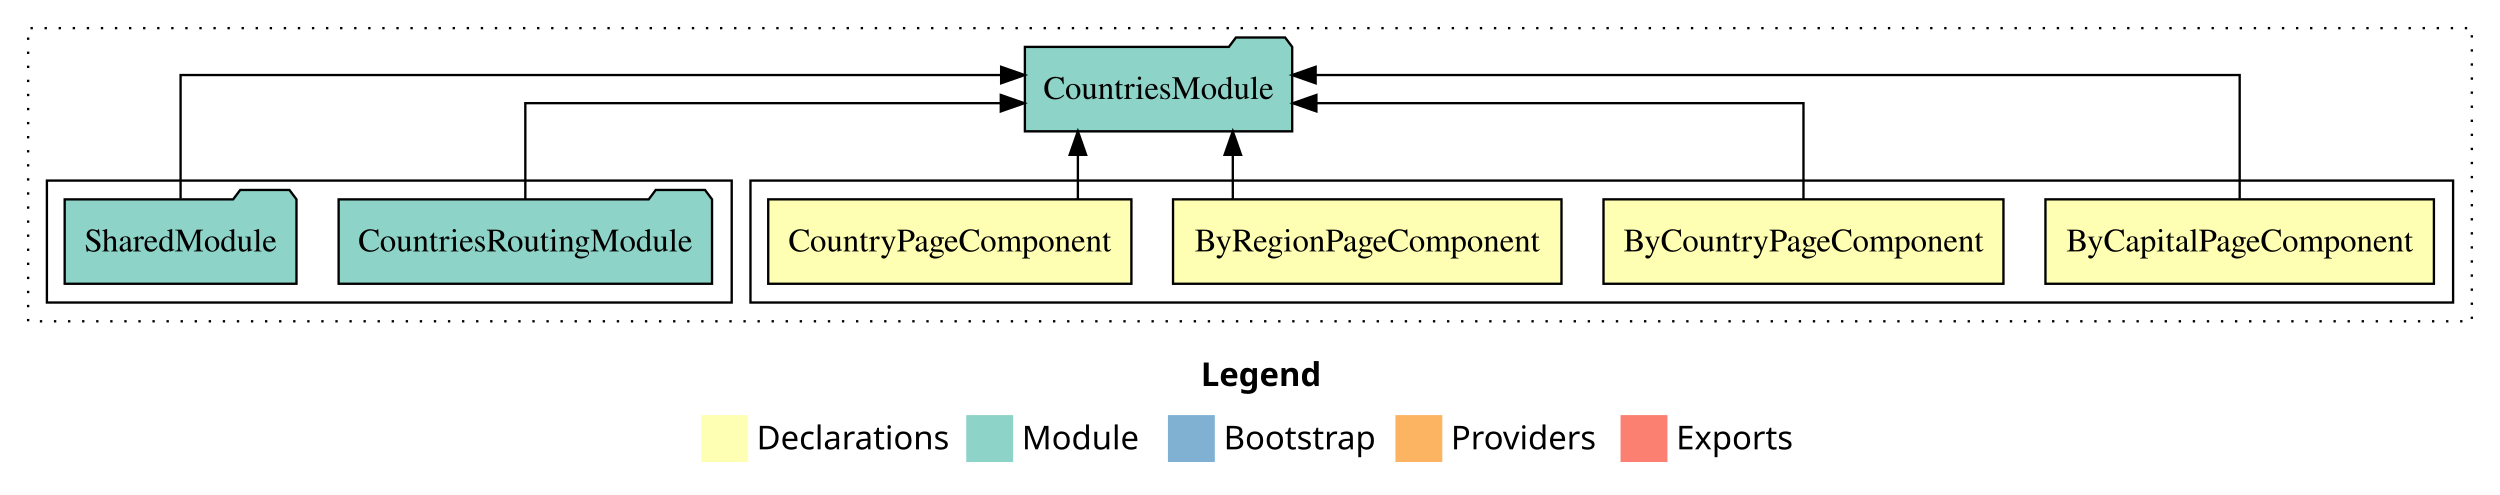
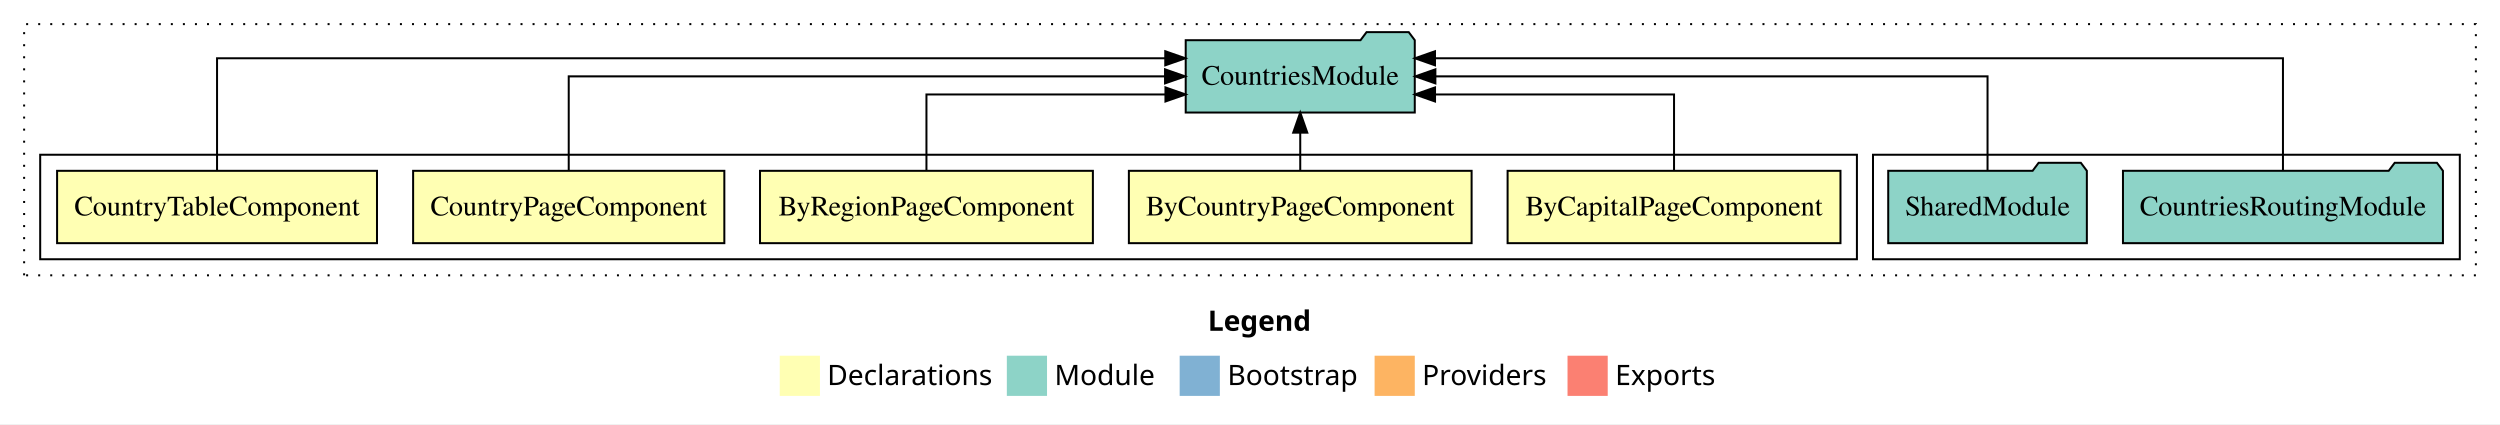
- <svg xmlns="http://www.w3.org/2000/svg" width="1066pt" height="211pt" viewBox="0.00 0.00 1066.00 211.00">
+ <svg xmlns="http://www.w3.org/2000/svg" width="1244pt" height="211pt" viewBox="0.00 0.00 1244.00 211.00">
  <g id="graph0" class="graph" transform="scale(1 1) rotate(0) translate(4 207)">
-     <polygon fill="white" stroke="transparent" points="-4,4 -4,-207 1062,-207 1062,4 -4,4" />
-     <text text-anchor="start" x="508.01" y="-42.4" font-family="Times-12" font-weight="bold" font-size="14.00">Legend</text>
-     <polygon fill="#ffffb3" stroke="transparent" points="295,-10 295,-30 315,-30 315,-10 295,-10" />
-     <text text-anchor="start" x="318.63" y="-15.4" font-family="Times-12" font-size="14.00">  Declarations</text>
-     <polygon fill="#8dd3c7" stroke="transparent" points="408,-10 408,-30 428,-30 428,-10 408,-10" />
-     <text text-anchor="start" x="431.73" y="-15.4" font-family="Times-12" font-size="14.00">  Module</text>
-     <polygon fill="#80b1d3" stroke="transparent" points="494,-10 494,-30 514,-30 514,-10 494,-10" />
-     <text text-anchor="start" x="517.78" y="-15.4" font-family="Times-12" font-size="14.00">  Bootstrap</text>
-     <polygon fill="#fdb462" stroke="transparent" points="591,-10 591,-30 611,-30 611,-10 591,-10" />
-     <text text-anchor="start" x="614.67" y="-15.4" font-family="Times-12" font-size="14.00">  Providers</text>
-     <polygon fill="#fb8072" stroke="transparent" points="687,-10 687,-30 707,-30 707,-10 687,-10" />
-     <text text-anchor="start" x="710.73" y="-15.4" font-family="Times-12" font-size="14.00">  Exports</text>
+     <polygon fill="white" stroke="transparent" points="-4,4 -4,-207 1240,-207 1240,4 -4,4" />
+     <text text-anchor="start" x="597.01" y="-42.4" font-family="Times-12" font-weight="bold" font-size="14.00">Legend</text>
+     <polygon fill="#ffffb3" stroke="transparent" points="384,-10 384,-30 404,-30 404,-10 384,-10" />
+     <text text-anchor="start" x="407.63" y="-15.4" font-family="Times-12" font-size="14.00">  Declarations</text>
+     <polygon fill="#8dd3c7" stroke="transparent" points="497,-10 497,-30 517,-30 517,-10 497,-10" />
+     <text text-anchor="start" x="520.73" y="-15.4" font-family="Times-12" font-size="14.00">  Module</text>
+     <polygon fill="#80b1d3" stroke="transparent" points="583,-10 583,-30 603,-30 603,-10 583,-10" />
+     <text text-anchor="start" x="606.78" y="-15.4" font-family="Times-12" font-size="14.00">  Bootstrap</text>
+     <polygon fill="#fdb462" stroke="transparent" points="680,-10 680,-30 700,-30 700,-10 680,-10" />
+     <text text-anchor="start" x="703.67" y="-15.4" font-family="Times-12" font-size="14.00">  Providers</text>
+     <polygon fill="#fb8072" stroke="transparent" points="776,-10 776,-30 796,-30 796,-10 776,-10" />
+     <text text-anchor="start" x="799.73" y="-15.4" font-family="Times-12" font-size="14.00">  Exports</text>
    <g id="clust1" class="cluster">
-       <polygon fill="none" stroke="black" stroke-dasharray="1,5" points="8,-70 8,-195 1050,-195 1050,-70 8,-70" />
+       <polygon fill="none" stroke="black" stroke-dasharray="1,5" points="8,-70 8,-195 1228,-195 1228,-70 8,-70" />
+     </g>
+     <g id="clust8" class="cluster">
+       <polygon fill="none" stroke="black" points="928,-78 928,-130 1220,-130 1220,-78 928,-78" />
    </g>
    <g id="clust2" class="cluster">
-       <polygon fill="none" stroke="black" points="316,-78 316,-130 1042,-130 1042,-78 316,-78" />
-     </g>
-     <g id="clust7" class="cluster">
-       <polygon fill="none" stroke="black" points="16,-78 16,-130 308,-130 308,-78 16,-78" />
+       <polygon fill="none" stroke="black" points="16,-78 16,-130 920,-130 920,-78 16,-78" />
    </g>
    <g id="node1" class="node">
-       <polygon fill="#ffffb3" stroke="black" points="1033.82,-122 868.18,-122 868.18,-86 1033.82,-86 1033.82,-122" />
-       <text text-anchor="middle" x="951" y="-99.8" font-family="Times,serif" font-size="14.00">ByCapitalPageComponent</text>
+       <polygon fill="#ffffb3" stroke="black" points="911.82,-122 746.18,-122 746.18,-86 911.82,-86 911.82,-122" />
+       <text text-anchor="middle" x="829" y="-99.8" font-family="Times,serif" font-size="14.00">ByCapitalPageComponent</text>
+     </g>
+     <g id="node6" class="node">
+       <polygon fill="#8dd3c7" stroke="black" points="699.99,-187 696.99,-191 675.99,-191 672.99,-187 586.01,-187 586.01,-151 699.99,-151 699.99,-187" />
+       <text text-anchor="middle" x="643" y="-164.8" font-family="Times,serif" font-size="14.00">CountriesModule</text>
+     </g>
+     <g id="edge1" class="edge">
+       <path fill="none" stroke="black" d="M829,-122.03C829,-138.4 829,-160 829,-160 829,-160 710.07,-160 710.07,-160" />
+       <polygon fill="black" stroke="black" points="710.07,-156.5 700.07,-160 710.07,-163.5 710.07,-156.5" />
+     </g>
+     <g id="node2" class="node">
+       <polygon fill="#ffffb3" stroke="black" points="728.27,-122 557.73,-122 557.73,-86 728.27,-86 728.27,-122" />
+       <text text-anchor="middle" x="643" y="-99.8" font-family="Times,serif" font-size="14.00">ByCountryPageComponent</text>
+     </g>
+     <g id="edge2" class="edge">
+       <path fill="none" stroke="black" d="M643,-122.11C643,-122.11 643,-140.99 643,-140.99" />
+       <polygon fill="black" stroke="black" points="639.5,-140.99 643,-150.99 646.5,-140.99 639.5,-140.99" />
+     </g>
+     <g id="node3" class="node">
+       <polygon fill="#ffffb3" stroke="black" points="539.82,-122 374.18,-122 374.18,-86 539.82,-86 539.82,-122" />
+       <text text-anchor="middle" x="457" y="-99.8" font-family="Times,serif" font-size="14.00">ByRegionPageComponent</text>
+     </g>
+     <g id="edge3" class="edge">
+       <path fill="none" stroke="black" d="M457,-122.03C457,-138.4 457,-160 457,-160 457,-160 575.93,-160 575.93,-160" />
+       <polygon fill="black" stroke="black" points="575.93,-163.5 585.93,-160 575.93,-156.5 575.93,-163.5" />
+     </g>
+     <g id="node4" class="node">
+       <polygon fill="#ffffb3" stroke="black" points="356.43,-122 201.57,-122 201.57,-86 356.43,-86 356.43,-122" />
+       <text text-anchor="middle" x="279" y="-99.8" font-family="Times,serif" font-size="14.00">CountryPageComponent</text>
+     </g>
+     <g id="edge4" class="edge">
+       <path fill="none" stroke="black" d="M279,-122.11C279,-141.34 279,-169 279,-169 279,-169 575.72,-169 575.72,-169" />
+       <polygon fill="black" stroke="black" points="575.72,-172.5 585.72,-169 575.72,-165.5 575.72,-172.5" />
    </g>
    <g id="node5" class="node">
-       <polygon fill="#8dd3c7" stroke="black" points="546.99,-187 543.99,-191 522.99,-191 519.99,-187 433.01,-187 433.01,-151 546.99,-151 546.99,-187" />
-       <text text-anchor="middle" x="490" y="-164.8" font-family="Times,serif" font-size="14.00">CountriesModule</text>
-     </g>
-     <g id="edge1" class="edge">
-       <path fill="none" stroke="black" d="M951,-122.28C951,-143.32 951,-175 951,-175 951,-175 556.99,-175 556.99,-175" />
-       <polygon fill="black" stroke="black" points="556.99,-171.5 546.99,-175 556.99,-178.5 556.99,-171.5" />
-     </g>
-     <g id="node2" class="node">
-       <polygon fill="#ffffb3" stroke="black" points="850.27,-122 679.73,-122 679.73,-86 850.27,-86 850.27,-122" />
-       <text text-anchor="middle" x="765" y="-99.8" font-family="Times,serif" font-size="14.00">ByCountryPageComponent</text>
-     </g>
-     <g id="edge2" class="edge">
-       <path fill="none" stroke="black" d="M765,-122.02C765,-139.37 765,-163 765,-163 765,-163 557.31,-163 557.31,-163" />
-       <polygon fill="black" stroke="black" points="557.31,-159.5 547.31,-163 557.31,-166.5 557.31,-159.5" />
-     </g>
-     <g id="node3" class="node">
-       <polygon fill="#ffffb3" stroke="black" points="661.82,-122 496.18,-122 496.18,-86 661.82,-86 661.82,-122" />
-       <text text-anchor="middle" x="579" y="-99.8" font-family="Times,serif" font-size="14.00">ByRegionPageComponent</text>
-     </g>
-     <g id="edge3" class="edge">
-       <path fill="none" stroke="black" d="M521.67,-122.11C521.67,-122.11 521.67,-140.99 521.67,-140.99" />
-       <polygon fill="black" stroke="black" points="518.17,-140.99 521.67,-150.99 525.17,-140.99 518.17,-140.99" />
-     </g>
-     <g id="node4" class="node">
-       <polygon fill="#ffffb3" stroke="black" points="478.43,-122 323.57,-122 323.57,-86 478.43,-86 478.43,-122" />
-       <text text-anchor="middle" x="401" y="-99.8" font-family="Times,serif" font-size="14.00">CountryPageComponent</text>
-     </g>
-     <g id="edge4" class="edge">
-       <path fill="none" stroke="black" d="M455.61,-122.11C455.61,-122.11 455.61,-140.99 455.61,-140.99" />
-       <polygon fill="black" stroke="black" points="452.11,-140.99 455.61,-150.99 459.11,-140.99 452.11,-140.99" />
-     </g>
-     <g id="node6" class="node">
-       <polygon fill="#8dd3c7" stroke="black" points="299.61,-122 296.61,-126 275.61,-126 272.61,-122 140.39,-122 140.39,-86 299.61,-86 299.61,-122" />
-       <text text-anchor="middle" x="220" y="-99.8" font-family="Times,serif" font-size="14.00">CountriesRoutingModule</text>
+       <polygon fill="#ffffb3" stroke="black" points="183.59,-122 24.41,-122 24.41,-86 183.59,-86 183.59,-122" />
+       <text text-anchor="middle" x="104" y="-99.8" font-family="Times,serif" font-size="14.00">CountryTableComponent</text>
    </g>
    <g id="edge5" class="edge">
-       <path fill="none" stroke="black" d="M220,-122.02C220,-139.37 220,-163 220,-163 220,-163 422.74,-163 422.74,-163" />
-       <polygon fill="black" stroke="black" points="422.74,-166.5 432.74,-163 422.74,-159.5 422.74,-166.5" />
+       <path fill="none" stroke="black" d="M104,-122.29C104,-144.21 104,-178 104,-178 104,-178 575.83,-178 575.83,-178" />
+       <polygon fill="black" stroke="black" points="575.83,-181.5 585.83,-178 575.83,-174.5 575.83,-181.5" />
    </g>
    <g id="node7" class="node">
-       <polygon fill="#8dd3c7" stroke="black" points="122.42,-122 119.42,-126 98.42,-126 95.42,-122 23.58,-122 23.58,-86 122.42,-86 122.42,-122" />
-       <text text-anchor="middle" x="73" y="-99.8" font-family="Times,serif" font-size="14.00">SharedModule</text>
+       <polygon fill="#8dd3c7" stroke="black" points="1211.61,-122 1208.61,-126 1187.61,-126 1184.61,-122 1052.39,-122 1052.39,-86 1211.61,-86 1211.61,-122" />
+       <text text-anchor="middle" x="1132" y="-99.8" font-family="Times,serif" font-size="14.00">CountriesRoutingModule</text>
    </g>
    <g id="edge6" class="edge">
-       <path fill="none" stroke="black" d="M73,-122.28C73,-143.32 73,-175 73,-175 73,-175 422.89,-175 422.89,-175" />
-       <polygon fill="black" stroke="black" points="422.89,-178.5 432.89,-175 422.89,-171.5 422.89,-178.5" />
+       <path fill="none" stroke="black" d="M1132,-122.29C1132,-144.21 1132,-178 1132,-178 1132,-178 710.05,-178 710.05,-178" />
+       <polygon fill="black" stroke="black" points="710.05,-174.5 700.05,-178 710.05,-181.5 710.05,-174.5" />
+     </g>
+     <g id="node8" class="node">
+       <polygon fill="#8dd3c7" stroke="black" points="1034.42,-122 1031.42,-126 1010.42,-126 1007.42,-122 935.58,-122 935.58,-86 1034.42,-86 1034.42,-122" />
+       <text text-anchor="middle" x="985" y="-99.8" font-family="Times,serif" font-size="14.00">SharedModule</text>
+     </g>
+     <g id="edge7" class="edge">
+       <path fill="none" stroke="black" d="M985,-122.11C985,-141.34 985,-169 985,-169 985,-169 710.24,-169 710.24,-169" />
+       <polygon fill="black" stroke="black" points="710.24,-165.5 700.24,-169 710.24,-172.5 710.24,-165.5" />
    </g>
  </g>
</svg>
